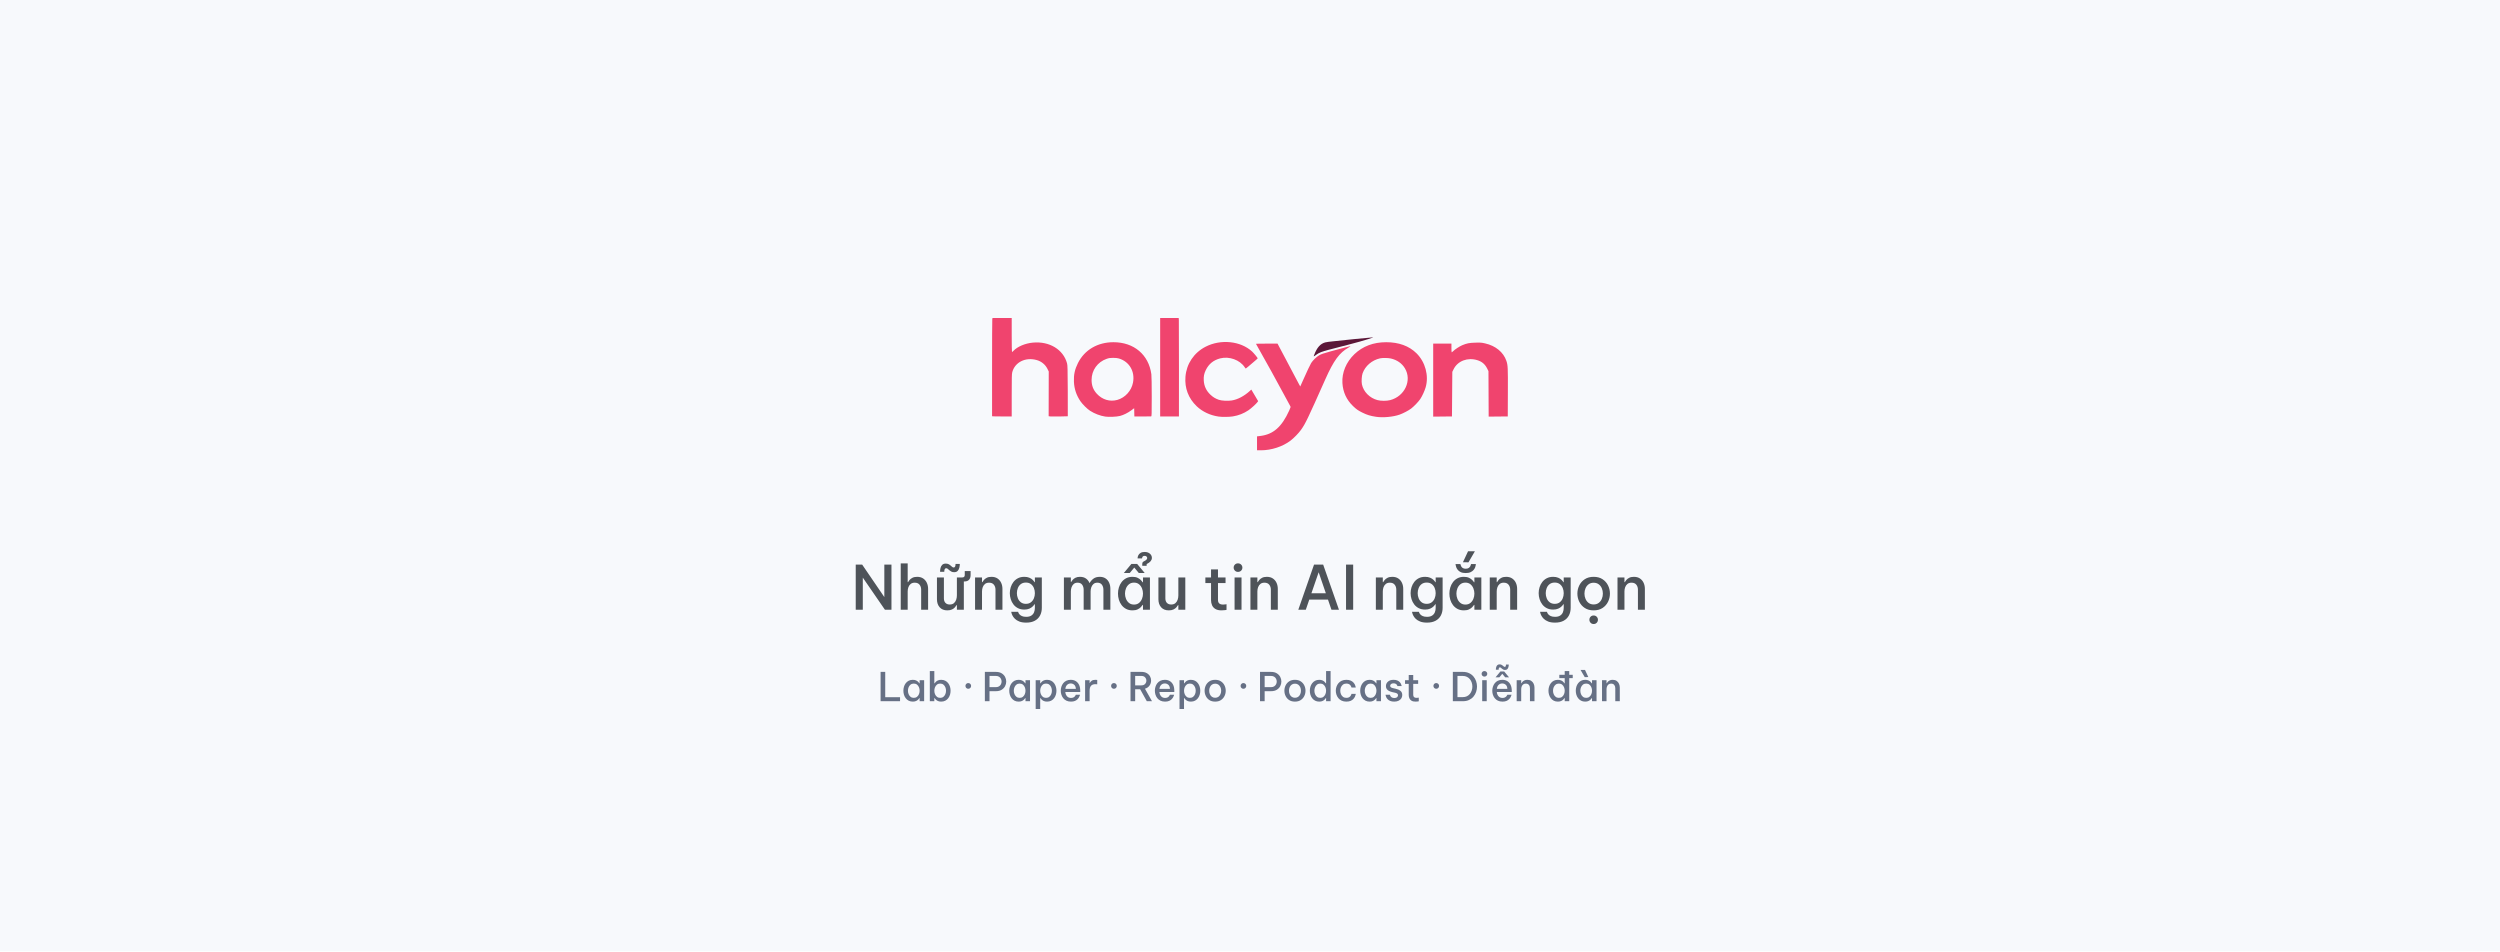
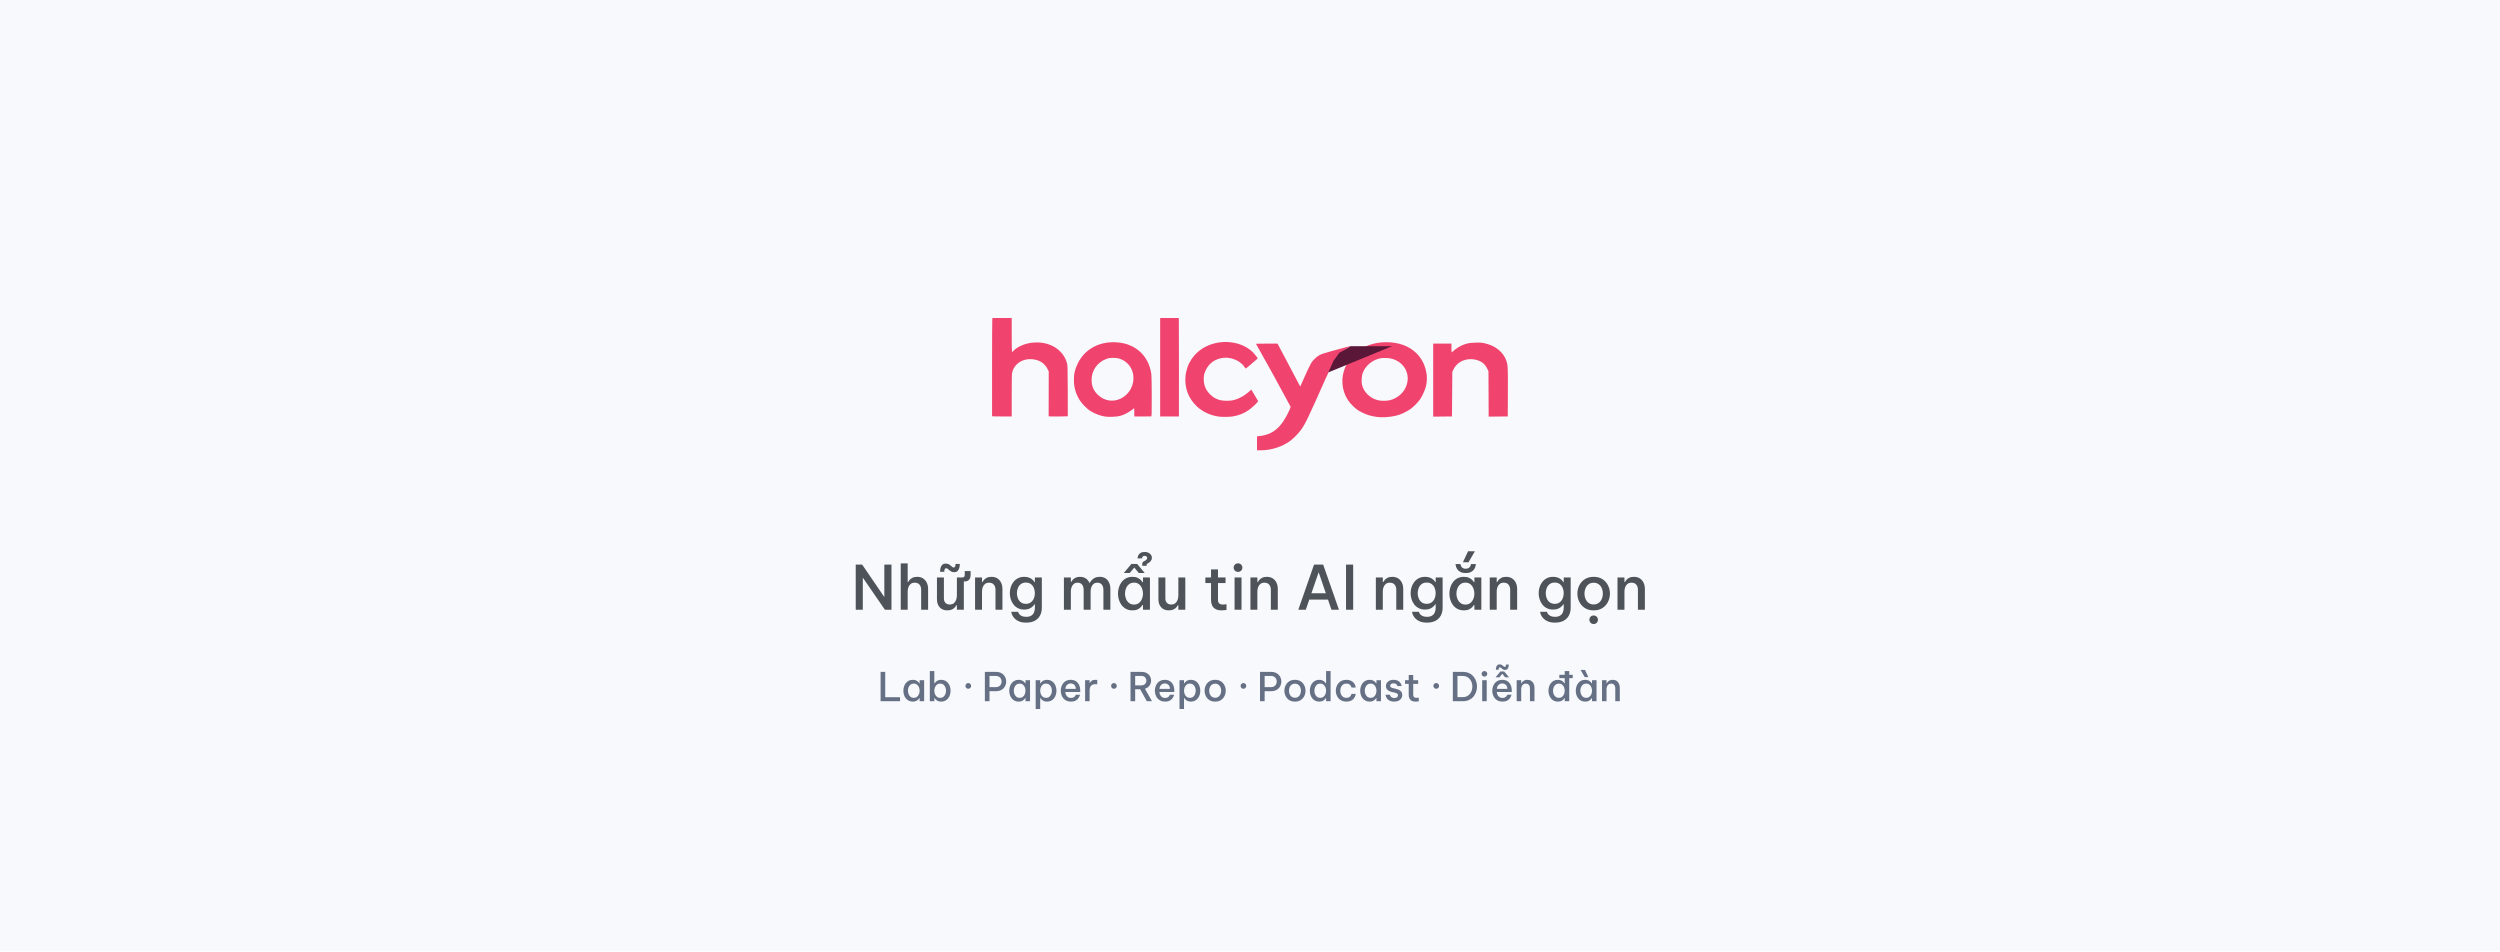
<svg xmlns="http://www.w3.org/2000/svg" width="1640" height="624" viewBox="0 0 1640 624" role="img" aria-label="Halcyon, bìa trang Facebook">
  <rect width="1640" height="624" fill="#F7F9FC" />
  <svg x="646.187" y="204" width="347.626" height="96" viewBox="0 0 1510 417">
    <path fill="#F0446E" fill-rule="evenodd" d="M 775.000,377.160 L 775.000,357.321 784.364,356.170 C 821.345,351.625 845.342,330.578 866.526,284.108 C 871.028,274.230 871.187,273.586 869.736,271.108 C 868.896,269.673 860.582,254.325 851.260,237.000 C 828.094,193.944 803.565,149.447 786.372,119.290 C 778.468,105.425 772.000,93.837 772.000,93.540 C 772.000,93.243 785.837,93.009 802.750,93.019 L 833.500,93.039 841.237,107.769 C 845.493,115.871 852.710,129.475 857.276,138.000 C 861.841,146.525 871.815,165.425 879.440,180.000 C 887.065,194.575 894.415,208.433 895.773,210.795 L 898.243,215.090 905.498,198.795 C 917.737,171.304 926.507,152.702 929.320,148.266 C 934.232,140.521 944.466,130.662 952.148,126.276 C 957.986,122.943 964.441,120.718 983.500,115.467 C 1025.841,103.803 1040.441,99.980 1041.416,100.305 C 1041.939,100.480 1039.366,102.301 1035.697,104.353 C 1009.861,118.801 993.379,141.318 969.709,194.500 C 918.814,308.851 913.001,320.945 900.427,338.628 C 893.537,348.316 879.929,362.291 870.232,369.635 C 847.846,386.589 815.936,396.985 786.250,396.996 L 775.000,397.000 775.000,377.160 Z M 1114.500,301.583 C 1097.726,299.072 1088.369,296.188 1074.508,289.259 C 1062.772,283.392 1058.218,280.184 1048.655,271.051 C 1030.091,253.322 1019.918,231.313 1018.336,205.460 C 1016.515,175.701 1029.022,145.599 1052.555,123.102 C 1076.176,100.520 1106.650,89.015 1142.872,89.004 C 1179.012,88.993 1208.120,99.588 1229.350,120.482 C 1254.552,145.284 1265.102,184.367 1255.539,217.500 C 1252.615,227.633 1245.897,242.289 1240.272,250.807 C 1235.387,258.205 1222.199,271.987 1214.167,278.089 C 1206.778,283.702 1191.596,291.670 1181.234,295.372 C 1163.170,301.827 1134.164,304.526 1114.500,301.583 Z M 1154.234,254.068 C 1195.835,243.428 1217.101,197.839 1196.481,163.500 C 1187.888,149.190 1174.127,139.567 1156.318,135.412 C 1148.645,133.622 1132.680,133.391 1125.644,134.968 C 1102.481,140.159 1083.412,156.472 1075.850,177.568 C 1073.237,184.857 1072.242,201.033 1073.912,209.076 C 1078.300,230.212 1096.064,248.173 1118.362,254.019 C 1128.228,256.605 1144.227,256.627 1154.234,254.068 Z M 342.585,300.953 C 327.997,298.678 312.216,292.667 299.450,284.520 C 291.198,279.255 277.756,265.944 271.750,257.090 C 260.219,240.092 254.143,221.879 253.280,201.727 C 252.425,181.772 255.687,166.580 264.707,148.500 C 283.457,110.917 320.741,88.992 365.881,89.003 C 424.357,89.018 466.327,124.488 473.934,180.322 C 474.583,185.081 475.000,210.027 475.000,244.005 C 475.000,296.358 474.890,299.895 473.250,300.339 C 472.288,300.599 461.150,300.742 448.500,300.656 L 425.500,300.500 425.219,288.778 L 424.937,277.055 416.904,283.011 C 406.915,290.417 394.945,296.368 384.500,299.119 C 375.380,301.521 352.615,302.517 342.585,300.953 Z M 377.000,253.369 C 399.244,247.106 417.162,227.338 421.595,204.170 C 427.672,172.406 411.306,144.365 381.448,135.381 C 377.343,134.146 372.246,133.597 365.000,133.607 C 356.165,133.621 353.238,134.060 346.538,136.376 C 320.452,145.394 303.602,168.989 303.602,196.500 C 303.602,212.483 308.307,224.802 318.718,236.080 C 334.234,252.888 355.892,259.312 377.000,253.369 Z M 665.500,300.884 C 641.512,297.399 619.467,287.022 603.268,271.591 C 579.507,248.957 568.465,220.030 571.099,187.318 C 574.064,150.505 595.284,118.909 628.519,101.824 C 671.763,79.594 728.062,85.388 760.902,115.449 C 765.538,119.693 777.000,133.559 777.000,134.923 C 777.000,135.359 772.172,139.717 766.271,144.608 C 760.370,149.498 752.888,155.863 749.645,158.750 C 746.401,161.637 743.414,164.000 743.007,164.000 C 742.599,164.000 741.099,162.236 739.672,160.080 C 726.034,139.471 695.867,128.550 670.410,135.006 C 651.095,139.904 637.478,150.917 628.998,168.500 C 624.073,178.712 622.560,186.593 623.272,198.316 C 624.234,214.164 630.457,227.425 642.100,238.438 C 649.534,245.470 656.469,249.702 666.000,253.022 C 674.160,255.865 691.605,256.816 702.807,255.029 C 719.994,252.287 738.467,242.564 754.627,227.754 L 758.754,223.972 762.761,230.736 C 764.965,234.456 769.339,241.869 772.482,247.208 L 778.196,256.916 776.116,259.837 C 772.651,264.704 758.086,277.881 750.571,282.949 C 737.104,292.031 722.439,297.791 706.000,300.453 C 695.796,302.106 675.402,302.323 665.500,300.884 Z M 24.264,300.284 L 20.028,299.886 20.022,163.693 C 20.018,88.787 20.296,25.812 20.638,23.750 L 21.262,20.000 48.631,20.000 L 76.000,20.000 76.000,68.500 C 76.000,95.175 76.362,117.000 76.804,117.000 C 77.246,117.000 79.158,115.391 81.054,113.425 C 92.739,101.301 114.423,92.182 136.412,90.145 C 183.576,85.775 223.125,109.844 233.722,149.366 C 235.159,154.724 235.414,164.640 235.738,227.750 C 235.942,267.488 235.971,300.018 235.804,300.040 C 231.602,300.589 190.252,301.012 186.509,300.544 L 181.243,299.886 181.372,236.153 L 181.500,172.420 177.782,164.885 C 171.739,152.639 160.661,143.583 147.123,139.821 C 115.109,130.925 84.976,145.959 77.531,174.542 C 76.239,179.504 76.000,189.777 75.999,240.460 L 75.997,300.500 52.249,300.591 C 39.187,300.641 26.594,300.503 24.264,300.284 Z M 499.000,160.335 L 499.000,20.000 525.411,20.000 L 551.822,20.000 552.242,26.250 C 552.473,29.687 552.626,92.800 552.581,166.500 L 552.500,300.500 525.750,300.585 L 499.000,300.670 499.000,160.335 Z M 1277.000,197.041 L 1277.000,93.000 1303.000,93.000 L 1329.000,93.000 1329.000,105.500 C 1329.000,112.375 1329.362,118.000 1329.804,118.000 C 1330.246,118.000 1332.158,116.387 1334.054,114.417 C 1338.719,109.566 1352.126,100.770 1359.637,97.633 C 1372.934,92.079 1379.517,90.783 1397.000,90.278 C 1412.138,89.840 1414.449,90.015 1425.000,92.394 C 1454.754,99.104 1477.156,117.466 1485.492,141.977 C 1489.829,154.728 1490.102,160.474 1489.792,232.500 L 1489.500,300.500 1462.285,300.766 L 1435.069,301.032 1434.785,236.213 L 1434.500,171.393 1430.803,163.947 C 1424.801,151.857 1416.138,144.419 1403.317,140.348 C 1375.468,131.504 1346.932,142.176 1335.252,165.803 L 1331.500,173.393 1331.000,236.946 L 1330.500,300.500 1303.750,300.791 L 1277.000,301.082 1277.000,197.041 Z" />
-     <path fill="#5B1738" fill-rule="evenodd" d="M 938.012,124.816 C 945.915,104.167 955.280,93.563 969.131,89.582 C 972.084,88.733 982.150,87.339 991.500,86.485 C 1006.609,85.104 1025.295,83.145 1053.500,79.987 C 1061.277,79.116 1080.755,77.297 1101.500,75.504 C 1108.256,74.920 1107.865,75.119 1093.000,79.844 C 1078.807,84.355 1057.907,90.226 1035.500,95.995 C 1024.500,98.827 1011.450,102.207 1006.500,103.505 C 1001.550,104.803 989.447,107.946 979.605,110.489 C 960.085,115.531 951.332,119.016 943.560,124.837 C 935.781,130.663 935.774,130.663 938.012,124.816 Z" />
+     <path fill="#5B1738" d="M 1041.4,100.3 L 1160,100.3 L 978,175 L 993.4,141.3 L 1009.9,118.8 L 1035.7,104.4 Z" />
  </svg>
  <path fill="#4E5359" d="M561.36 400V370.4H565.6L580.12 391.68V370.4H584.8V400H580.52L566 378.92V400Z M590.88 400V369.6H595.44V381.88H595.68Q595.96 381.32 596.64 380.5Q597.32 379.68 598.54 379.04Q599.76 378.4 601.64 378.4Q604 378.4 605.6 379.48Q607.2 380.56 608.02 382.36Q608.84 384.16 608.84 386.32V400H604.28V386.8Q604.28 384.88 603.22 383.56Q602.16 382.24 600.08 382.24Q598.44 382.24 597.42 383.06Q596.4 383.88 595.92 385.18Q595.44 386.48 595.44 387.96V400Z M625.92 375.36Q624.84 375.36 624.08 374.96Q623.32 374.56 622.76 374.06Q622.2 373.56 621.72 373.16Q621.24 372.76 620.68 372.76Q620 372.76 619.72 373.4Q619.44 374.04 619.44 375.12H616.68Q616.68 373.84 616.98 372.6Q617.28 371.36 618.1 370.54Q618.92 369.72 620.4 369.72Q621.52 369.72 622.28 370.1Q623.04 370.48 623.6 371Q624.16 371.52 624.64 371.9Q625.12 372.28 625.64 372.28Q626.28 372.28 626.56 371.66Q626.84 371.04 626.84 369.92H629.64Q629.64 371.2 629.32 372.46Q629 373.72 628.2 374.54Q627.4 375.36 625.92 375.36ZM621.44 400.4Q618.24 400.4 616.44 398.4Q614.64 396.4 614.64 393.08V378.8H619.2V392.52Q619.2 394.44 620.22 395.5Q621.24 396.56 623 396.56Q624.72 396.56 625.76 395.68Q626.8 394.8 627.26 393.42Q627.72 392.04 627.72 390.56V378.8H631.28Q632.88 378.8 632.88 377.16V374.64H636.72V377.24Q636.72 379.2 635.7 380.32Q634.68 381.44 632.68 381.44H632.28V400H627.72V396.96H627.48Q627.16 397.56 626.46 398.38Q625.76 399.2 624.54 399.8Q623.32 400.4 621.44 400.4Z M639.64 400V378.8H644.2V381.88H644.44Q644.72 381.32 645.4 380.5Q646.08 379.68 647.3 379.04Q648.52 378.4 650.4 378.4Q652.76 378.4 654.36 379.48Q655.96 380.56 656.78 382.36Q657.6 384.16 657.6 386.32V400H653.04V386.8Q653.04 384.88 651.98 383.56Q650.92 382.24 648.84 382.24Q647.2 382.24 646.18 383.06Q645.16 383.88 644.68 385.18Q644.2 386.48 644.2 387.96V400Z M673.24 408.44Q670.48 408.44 668.68 407.72Q666.88 407 665.8 405.94Q664.72 404.88 664.2 403.82Q663.68 402.76 663.52 402.04Q663.36 401.32 663.36 401.32H667.88Q667.88 401.32 668.04 401.82Q668.2 402.32 668.74 402.98Q669.28 403.64 670.36 404.14Q671.44 404.64 673.2 404.64Q675.28 404.64 676.54 403.82Q677.8 403 678.34 401.66Q678.88 400.32 678.88 398.76V396.36H678.68Q678.24 397.04 677.42 397.86Q676.6 398.68 675.24 399.28Q673.88 399.88 671.96 399.88Q669.56 399.88 667.78 398.96Q666 398.04 664.82 396.5Q663.64 394.96 663.04 393.04Q662.44 391.12 662.44 389.12Q662.44 387.12 663.04 385.22Q663.64 383.32 664.82 381.78Q666 380.24 667.78 379.32Q669.56 378.4 671.96 378.4Q673.88 378.4 675.24 378.98Q676.6 379.56 677.44 380.38Q678.28 381.2 678.68 381.92H678.88V378.8H683.44V398.72Q683.44 401.56 682.28 403.76Q681.12 405.96 678.84 407.2Q676.56 408.44 673.24 408.44ZM673 396.12Q674.96 396.12 676.28 395.1Q677.6 394.08 678.24 392.48Q678.88 390.88 678.88 389.12Q678.88 387.36 678.24 385.76Q677.6 384.16 676.28 383.16Q674.96 382.16 673 382.16Q671 382.16 669.68 383.16Q668.36 384.16 667.72 385.76Q667.08 387.36 667.08 389.12Q667.08 390.88 667.72 392.48Q668.36 394.08 669.68 395.1Q671 396.12 673 396.12Z M697.92 400V378.8H702.48V381.8H702.64Q703 381.16 703.7 380.36Q704.4 379.56 705.56 378.98Q706.72 378.4 708.48 378.4Q710.84 378.4 712.4 379.52Q713.96 380.64 714.72 382.48H714.8Q715.64 380.88 717.24 379.64Q718.84 378.4 721.48 378.4Q723.72 378.4 725.28 379.46Q726.84 380.52 727.62 382.3Q728.4 384.08 728.4 386.32V400H723.84V386.96Q723.84 384.88 722.84 383.56Q721.84 382.24 719.88 382.24Q718.28 382.24 717.3 383.12Q716.32 384 715.88 385.3Q715.44 386.6 715.44 387.92V400H710.88V386.96Q710.88 384.88 709.88 383.56Q708.88 382.24 706.92 382.24Q705.32 382.24 704.34 383.12Q703.36 384 702.92 385.3Q702.48 386.6 702.48 387.92V400Z M749.32 371.16V369.88Q749.32 369.44 749.5 369.02Q749.68 368.6 750.2 368.36L750.76 368.04Q752.56 367.16 752.56 366.08Q752.56 365.52 752.14 365.08Q751.72 364.64 750.88 364.64Q750.12 364.64 749.76 364.98Q749.4 365.32 749.28 365.74Q749.16 366.16 749.16 366.32H746.24Q746.24 365.32 746.7 364.34Q747.16 363.36 748.2 362.72Q749.24 362.08 750.84 362.08Q753.04 362.08 754.34 363.22Q755.64 364.36 755.64 365.96Q755.64 368.32 752.4 369.92L752.2 370V371.16ZM737.24 375.88 742.2 369.92H745.96L750.92 375.88H747.04L744.08 372.32L741.12 375.88ZM742.92 378.4Q744.92 378.4 746.26 379.04Q747.6 379.68 748.4 380.52Q749.2 381.36 749.56 381.96H749.8V378.8H754.36V400H749.8V396.84H749.56Q749.2 397.44 748.4 398.28Q747.6 399.12 746.26 399.76Q744.92 400.4 742.92 400.4Q740.52 400.4 738.74 399.46Q736.96 398.52 735.76 396.94Q734.56 395.36 733.98 393.4Q733.4 391.44 733.4 389.4Q733.4 387.36 733.98 385.4Q734.56 383.44 735.76 381.86Q736.96 380.28 738.74 379.34Q740.52 378.4 742.92 378.4ZM743.92 382.2Q741.96 382.2 740.64 383.26Q739.32 384.32 738.66 385.96Q738 387.6 738 389.4Q738 391.2 738.66 392.84Q739.32 394.48 740.64 395.54Q741.96 396.6 743.92 396.6Q745.88 396.6 747.18 395.54Q748.48 394.48 749.14 392.84Q749.8 391.2 749.8 389.4Q749.8 387.6 749.14 385.96Q748.48 384.32 747.18 383.26Q745.88 382.2 743.92 382.2Z M766.72 400.4Q763.52 400.4 761.72 398.4Q759.92 396.4 759.92 393.08V378.8H764.48V392.52Q764.48 394.44 765.5 395.5Q766.52 396.56 768.28 396.56Q770 396.56 771.04 395.68Q772.08 394.8 772.54 393.42Q773 392.04 773 390.56V378.8H777.56V400H773V396.96H772.76Q772.44 397.56 771.74 398.38Q771.04 399.2 769.82 399.8Q768.6 400.4 766.72 400.4Z M801.32 400.4Q798.8 400.4 797.28 399.48Q795.76 398.56 795.1 397.02Q794.44 395.48 794.44 393.68V382.48H790.72V378.8H794.44V373.52H799V378.8H803.96V382.48H799V393.6Q799 396.6 802.32 396.6Q803.16 396.6 803.88 396.48Q804.6 396.36 804.6 396.36V400.08Q804.6 400.08 803.62 400.24Q802.64 400.4 801.32 400.4Z M812.12 375.16Q810.88 375.16 810.08 374.32Q809.28 373.48 809.28 372.36Q809.28 371.2 810.08 370.38Q810.88 369.56 812.12 369.56Q813.36 369.56 814.18 370.38Q815 371.2 815 372.36Q815 373.52 814.18 374.34Q813.36 375.16 812.12 375.16ZM809.88 400V378.8H814.44V400Z M820.28 400V378.8H824.84V381.88H825.08Q825.36 381.32 826.04 380.5Q826.72 379.68 827.94 379.04Q829.16 378.4 831.04 378.4Q833.4 378.4 835 379.48Q836.6 380.56 837.42 382.36Q838.24 384.16 838.24 386.32V400H833.68V386.8Q833.68 384.88 832.62 383.56Q831.56 382.24 829.48 382.24Q827.84 382.24 826.82 383.06Q825.8 383.88 825.32 385.18Q824.84 386.48 824.84 387.96V400Z M851.68 400 862 370.4H868L878.36 400H873.44L871.16 393.36H858.88L856.6 400ZM860.28 389.2H869.76L865.04 375.4Z M883 400V370.4H887.68V400Z M902.56 400V378.8H907.12V381.88H907.36Q907.64 381.32 908.32 380.5Q909 379.68 910.22 379.04Q911.44 378.4 913.32 378.4Q915.68 378.4 917.28 379.48Q918.88 380.56 919.7 382.36Q920.52 384.16 920.52 386.32V400H915.96V386.8Q915.96 384.88 914.9 383.56Q913.84 382.24 911.76 382.24Q910.12 382.24 909.1 383.06Q908.08 383.88 907.6 385.18Q907.12 386.48 907.12 387.96V400Z M936.16 408.44Q933.4 408.44 931.6 407.72Q929.8 407 928.72 405.94Q927.64 404.88 927.12 403.82Q926.6 402.76 926.44 402.04Q926.28 401.32 926.28 401.32H930.8Q930.8 401.32 930.96 401.82Q931.12 402.32 931.66 402.98Q932.2 403.64 933.28 404.14Q934.36 404.64 936.12 404.64Q938.2 404.64 939.46 403.82Q940.72 403 941.26 401.66Q941.8 400.32 941.8 398.76V396.36H941.6Q941.16 397.04 940.34 397.86Q939.52 398.68 938.16 399.28Q936.8 399.88 934.88 399.88Q932.48 399.88 930.7 398.96Q928.92 398.04 927.74 396.5Q926.56 394.96 925.96 393.04Q925.36 391.12 925.36 389.12Q925.36 387.12 925.96 385.22Q926.56 383.32 927.74 381.78Q928.92 380.24 930.7 379.32Q932.48 378.4 934.88 378.4Q936.8 378.4 938.16 378.98Q939.52 379.56 940.36 380.38Q941.2 381.2 941.6 381.92H941.8V378.8H946.36V398.72Q946.36 401.56 945.2 403.76Q944.04 405.96 941.76 407.2Q939.48 408.44 936.16 408.44ZM935.92 396.12Q937.88 396.12 939.2 395.1Q940.52 394.08 941.16 392.48Q941.8 390.88 941.8 389.12Q941.8 387.36 941.16 385.76Q940.52 384.16 939.2 383.16Q937.88 382.16 935.92 382.16Q933.92 382.16 932.6 383.16Q931.28 384.16 930.64 385.76Q930 387.36 930 389.12Q930 390.88 930.64 392.48Q931.28 394.08 932.6 395.1Q933.92 396.12 935.92 396.12Z M963.32 368.88 959.68 368.84 963.04 361.64H967.52ZM961.52 375.92Q959.52 375.92 958.26 375.32Q957 374.72 956.3 373.84Q955.6 372.96 955.28 372.08Q954.96 371.2 954.9 370.62Q954.84 370.04 954.84 370.04H958.04Q958.04 370.04 958.14 370.5Q958.24 370.96 958.56 371.56Q958.88 372.16 959.58 372.62Q960.28 373.08 961.52 373.08Q962.72 373.08 963.42 372.62Q964.12 372.16 964.46 371.56Q964.8 370.96 964.88 370.5Q964.96 370.04 964.96 370.04H968.16Q968.16 370.04 968.1 370.62Q968.04 371.2 967.74 372.08Q967.44 372.96 966.72 373.84Q966 374.72 964.74 375.32Q963.48 375.92 961.52 375.92ZM960.32 378.4Q962.32 378.4 963.66 379.04Q965 379.68 965.8 380.52Q966.6 381.36 966.96 381.96H967.2V378.8H971.76V400H967.2V396.84H966.96Q966.6 397.44 965.8 398.28Q965 399.12 963.66 399.76Q962.32 400.4 960.32 400.4Q957.92 400.4 956.14 399.46Q954.36 398.52 953.16 396.94Q951.96 395.36 951.38 393.4Q950.8 391.44 950.8 389.4Q950.8 387.36 951.38 385.4Q951.96 383.44 953.16 381.86Q954.36 380.28 956.14 379.34Q957.92 378.4 960.32 378.4ZM961.32 382.2Q959.36 382.2 958.04 383.26Q956.72 384.32 956.06 385.96Q955.4 387.6 955.4 389.4Q955.4 391.2 956.06 392.84Q956.72 394.48 958.04 395.54Q959.36 396.6 961.32 396.6Q963.28 396.6 964.58 395.54Q965.88 394.48 966.54 392.84Q967.2 391.2 967.2 389.4Q967.2 387.6 966.54 385.96Q965.88 384.32 964.58 383.26Q963.28 382.2 961.32 382.2Z M977.28 400V378.8H981.84V381.88H982.08Q982.36 381.32 983.04 380.5Q983.72 379.68 984.94 379.04Q986.16 378.4 988.04 378.4Q990.4 378.4 992 379.48Q993.6 380.56 994.42 382.36Q995.24 384.16 995.24 386.32V400H990.68V386.8Q990.68 384.88 989.62 383.56Q988.56 382.24 986.48 382.24Q984.84 382.24 983.82 383.06Q982.8 383.88 982.32 385.18Q981.84 386.48 981.84 387.96V400Z M1020.16 408.44Q1017.4 408.44 1015.6 407.72Q1013.8 407 1012.72 405.94Q1011.64 404.88 1011.12 403.82Q1010.6 402.76 1010.44 402.04Q1010.28 401.32 1010.28 401.32H1014.8Q1014.8 401.32 1014.96 401.82Q1015.12 402.32 1015.66 402.98Q1016.2 403.64 1017.28 404.14Q1018.36 404.64 1020.12 404.64Q1022.2 404.64 1023.46 403.82Q1024.72 403 1025.26 401.66Q1025.8 400.32 1025.8 398.76V396.36H1025.6Q1025.16 397.04 1024.34 397.86Q1023.52 398.68 1022.16 399.28Q1020.8 399.88 1018.88 399.88Q1016.48 399.88 1014.7 398.96Q1012.92 398.04 1011.74 396.5Q1010.56 394.96 1009.96 393.04Q1009.36 391.12 1009.36 389.12Q1009.36 387.12 1009.96 385.22Q1010.56 383.32 1011.74 381.78Q1012.92 380.24 1014.7 379.32Q1016.48 378.4 1018.88 378.4Q1020.8 378.4 1022.16 378.98Q1023.52 379.56 1024.36 380.38Q1025.2 381.2 1025.6 381.92H1025.8V378.8H1030.36V398.72Q1030.36 401.56 1029.2 403.76Q1028.04 405.96 1025.76 407.2Q1023.48 408.44 1020.16 408.44ZM1019.92 396.12Q1021.88 396.12 1023.2 395.1Q1024.52 394.08 1025.16 392.48Q1025.8 390.88 1025.8 389.12Q1025.8 387.36 1025.16 385.76Q1024.52 384.16 1023.2 383.16Q1021.88 382.16 1019.92 382.16Q1017.92 382.16 1016.6 383.16Q1015.28 384.16 1014.64 385.76Q1014 387.36 1014 389.12Q1014 390.88 1014.64 392.48Q1015.28 394.08 1016.6 395.1Q1017.92 396.12 1019.92 396.12Z M1045.44 400.4Q1042 400.4 1039.62 398.84Q1037.24 397.28 1036 394.76Q1034.76 392.24 1034.76 389.4Q1034.76 386.56 1036 384.04Q1037.24 381.52 1039.62 379.96Q1042 378.4 1045.44 378.4Q1048.88 378.4 1051.26 379.96Q1053.64 381.52 1054.88 384.04Q1056.12 386.56 1056.12 389.4Q1056.12 392.24 1054.88 394.76Q1053.64 397.28 1051.26 398.84Q1048.88 400.4 1045.44 400.4ZM1045.44 396.52Q1047.4 396.52 1048.74 395.52Q1050.08 394.52 1050.78 392.88Q1051.48 391.24 1051.48 389.4Q1051.48 387.52 1050.78 385.9Q1050.08 384.28 1048.74 383.28Q1047.4 382.28 1045.44 382.28Q1043.48 382.28 1042.14 383.28Q1040.8 384.28 1040.1 385.9Q1039.4 387.52 1039.4 389.4Q1039.4 391.24 1040.1 392.88Q1040.8 394.52 1042.14 395.52Q1043.48 396.52 1045.44 396.52ZM1045.44 409.36Q1044.2 409.36 1043.42 408.52Q1042.64 407.68 1042.64 406.56Q1042.64 405.4 1043.42 404.58Q1044.2 403.76 1045.44 403.76Q1046.64 403.76 1047.44 404.58Q1048.24 405.4 1048.24 406.56Q1048.24 407.72 1047.44 408.54Q1046.64 409.36 1045.44 409.36Z M1061.08 400V378.8H1065.64V381.88H1065.88Q1066.16 381.32 1066.84 380.5Q1067.52 379.68 1068.74 379.04Q1069.96 378.4 1071.84 378.4Q1074.2 378.4 1075.8 379.48Q1077.4 380.56 1078.22 382.36Q1079.04 384.16 1079.04 386.32V400H1074.48V386.8Q1074.48 384.88 1073.42 383.56Q1072.36 382.24 1070.28 382.24Q1068.64 382.24 1067.62 383.06Q1066.6 383.88 1066.12 385.18Q1065.64 386.48 1065.64 387.96V400Z" />
  <path fill="#667085" d="M577.67 460V440.76H580.71V457.35H590.43V460Z M598.8 445.96Q600.11 445.96 600.98 446.38Q601.85 446.79 602.37 447.34Q602.89 447.88 603.12 448.27H603.28V446.22H606.24V460H603.28V457.95H603.12Q602.89 458.34 602.37 458.88Q601.85 459.43 600.98 459.84Q600.11 460.26 598.8 460.26Q597.25 460.26 596.09 459.65Q594.93 459.04 594.15 458.01Q593.37 456.98 592.99 455.71Q592.62 454.44 592.62 453.11Q592.62 451.78 592.99 450.51Q593.37 449.24 594.15 448.21Q594.93 447.18 596.09 446.57Q597.25 445.96 598.8 445.96ZM599.46 448.43Q598.18 448.43 597.32 449.12Q596.47 449.81 596.04 450.87Q595.61 451.94 595.61 453.11Q595.61 454.28 596.04 455.35Q596.47 456.41 597.32 457.1Q598.18 457.79 599.46 457.79Q600.73 457.79 601.57 457.1Q602.42 456.41 602.85 455.35Q603.28 454.28 603.28 453.11Q603.28 451.94 602.85 450.87Q602.42 449.81 601.57 449.12Q600.73 448.43 599.46 448.43Z M617.42 460.26Q616.09 460.26 615.22 459.84Q614.35 459.43 613.85 458.88Q613.34 458.34 613.08 457.95H612.92V460H609.96V440.24H612.92V448.27H613.08Q613.34 447.88 613.85 447.34Q614.35 446.79 615.22 446.38Q616.09 445.96 617.42 445.96Q618.95 445.96 620.12 446.57Q621.29 447.18 622.06 448.21Q622.83 449.24 623.21 450.51Q623.58 451.78 623.58 453.11Q623.58 454.44 623.21 455.71Q622.83 456.98 622.06 458.01Q621.29 459.04 620.12 459.65Q618.95 460.26 617.42 460.26ZM616.74 457.79Q618.04 457.79 618.89 457.1Q619.73 456.41 620.16 455.35Q620.59 454.28 620.59 453.11Q620.59 451.94 620.16 450.87Q619.73 449.81 618.89 449.12Q618.04 448.43 616.74 448.43Q615.47 448.43 614.63 449.12Q613.78 449.81 613.35 450.87Q612.92 451.94 612.92 453.11Q612.92 454.28 613.35 455.35Q613.78 456.41 614.63 457.1Q615.47 457.79 616.74 457.79Z M635.18 451.84Q634.37 451.84 633.85 451.28Q633.33 450.72 633.33 449.96Q633.33 449.18 633.85 448.64Q634.37 448.09 635.18 448.09Q635.99 448.09 636.52 448.64Q637.05 449.18 637.05 449.96Q637.05 450.74 636.52 451.29Q635.99 451.84 635.18 451.84Z M646.07 460V440.76H653.3Q655.56 440.76 657.07 441.68Q658.58 442.61 659.33 444.05Q660.09 445.49 660.09 447.08Q660.09 448.66 659.33 450.12Q658.58 451.58 657.07 452.5Q655.56 453.42 653.3 453.42H649.12V460ZM653.3 443.41H649.12V450.77H653.3Q654.55 450.77 655.38 450.24Q656.21 449.7 656.63 448.86Q657.04 448.01 657.04 447.1Q657.04 446.17 656.63 445.32Q656.21 444.48 655.38 443.94Q654.55 443.41 653.3 443.41Z M668.25 445.96Q669.55 445.96 670.42 446.38Q671.29 446.79 671.81 447.34Q672.33 447.88 672.57 448.27H672.72V446.22H675.69V460H672.72V457.95H672.57Q672.33 458.34 671.81 458.88Q671.29 459.43 670.42 459.84Q669.55 460.26 668.25 460.26Q666.69 460.26 665.53 459.65Q664.38 459.04 663.6 458.01Q662.82 456.98 662.44 455.71Q662.06 454.44 662.06 453.11Q662.06 451.78 662.44 450.51Q662.82 449.24 663.6 448.21Q664.38 447.18 665.53 446.57Q666.69 445.96 668.25 445.96ZM668.9 448.43Q667.63 448.43 666.77 449.12Q665.91 449.81 665.48 450.87Q665.05 451.94 665.05 453.11Q665.05 454.28 665.48 455.35Q665.91 456.41 666.77 457.1Q667.63 457.79 668.9 457.79Q670.18 457.79 671.02 457.1Q671.87 456.41 672.29 455.35Q672.72 454.28 672.72 453.11Q672.72 451.94 672.29 450.87Q671.87 449.81 671.02 449.12Q670.18 448.43 668.9 448.43Z M679.4 465.1V446.22H682.37V448.27H682.52Q682.78 447.88 683.29 447.34Q683.8 446.79 684.67 446.38Q685.54 445.96 686.87 445.96Q688.4 445.96 689.57 446.57Q690.74 447.18 691.51 448.21Q692.27 449.24 692.65 450.51Q693.03 451.78 693.03 453.11Q693.03 454.44 692.65 455.71Q692.27 456.98 691.51 458.01Q690.74 459.04 689.57 459.65Q688.4 460.26 686.87 460.26Q685.54 460.26 684.67 459.84Q683.8 459.43 683.29 458.88Q682.78 458.34 682.52 457.95H682.37V465.1ZM682.37 453.11Q682.37 454.28 682.8 455.35Q683.23 456.41 684.07 457.1Q684.92 457.79 686.19 457.79Q687.49 457.79 688.34 457.1Q689.18 456.41 689.61 455.35Q690.04 454.28 690.04 453.11Q690.04 451.94 689.61 450.87Q689.18 449.81 688.34 449.12Q687.49 448.43 686.19 448.43Q684.92 448.43 684.07 449.12Q683.23 449.81 682.8 450.87Q682.37 451.94 682.37 453.11Z M702.57 460.26Q700.83 460.26 699.57 459.65Q698.31 459.04 697.49 458.01Q696.67 456.98 696.27 455.71Q695.86 454.44 695.86 453.11Q695.86 451.81 696.25 450.54Q696.64 449.26 697.45 448.22Q698.25 447.18 699.5 446.57Q700.75 445.96 702.44 445.96Q704.26 445.96 705.65 446.78Q707.04 447.6 707.84 449.2Q708.63 450.8 708.63 453.16V453.97H698.85Q698.96 455.55 699.92 456.7Q700.88 457.84 702.57 457.84Q703.53 457.84 704.16 457.52Q704.78 457.19 705.12 456.78Q705.46 456.36 705.6 456.05Q705.74 455.74 705.74 455.74H708.5Q708.5 455.74 708.37 456.19Q708.24 456.65 707.89 457.32Q707.54 458 706.89 458.67Q706.24 459.35 705.17 459.81Q704.11 460.26 702.57 460.26ZM698.88 451.89H705.77Q705.66 450.07 704.69 449.21Q703.71 448.35 702.41 448.35Q700.96 448.35 700 449.3Q699.03 450.25 698.88 451.89Z M711.83 460V446.22H714.79V448.04H714.89Q715.28 447.23 716.13 446.6Q716.98 445.96 718.59 445.96Q719.08 445.96 719.43 446.01Q719.78 446.06 719.78 446.06V448.92Q719.78 448.92 719.39 448.87Q719 448.82 718.51 448.82Q716.69 448.82 715.74 449.85Q714.79 450.87 714.79 453.16V460Z M730.73 451.84Q729.92 451.84 729.4 451.28Q728.88 450.72 728.88 449.96Q728.88 449.18 729.4 448.64Q729.92 448.09 730.73 448.09Q731.54 448.09 732.07 448.64Q732.6 449.18 732.6 449.96Q732.6 450.74 732.07 451.29Q731.54 451.84 730.73 451.84Z M741.62 460V440.76H748.77Q750.83 440.76 752.24 441.55Q753.66 442.35 754.39 443.63Q755.12 444.92 755.12 446.43Q755.12 448.25 754.09 449.73Q753.06 451.21 751.09 451.81L755.72 460H752.31L747.94 452.15H744.67V460ZM748.72 443.41H744.67V449.6H748.72Q750.36 449.6 751.19 448.65Q752.02 447.7 752.02 446.51Q752.02 445.31 751.19 444.36Q750.36 443.41 748.72 443.41Z M764.3 460.26Q762.55 460.26 761.29 459.65Q760.03 459.04 759.21 458.01Q758.39 456.98 757.99 455.71Q757.59 454.44 757.59 453.11Q757.59 451.81 757.98 450.54Q758.37 449.26 759.17 448.22Q759.98 447.18 761.23 446.57Q762.48 445.96 764.17 445.96Q765.99 445.96 767.38 446.78Q768.77 447.6 769.56 449.2Q770.35 450.8 770.35 453.16V453.97H760.58Q760.68 455.55 761.64 456.7Q762.61 457.84 764.3 457.84Q765.26 457.84 765.88 457.52Q766.51 457.19 766.84 456.78Q767.18 456.36 767.32 456.05Q767.47 455.74 767.47 455.74H770.22Q770.22 455.74 770.09 456.19Q769.96 456.65 769.61 457.32Q769.26 458 768.61 458.67Q767.96 459.35 766.9 459.81Q765.83 460.26 764.3 460.26ZM760.6 451.89H767.49Q767.39 450.07 766.41 449.21Q765.44 448.35 764.14 448.35Q762.68 448.35 761.72 449.3Q760.76 450.25 760.6 451.89Z M773.76 465.1V446.22H776.72V448.27H776.88Q777.14 447.88 777.65 447.34Q778.15 446.79 779.02 446.38Q779.9 445.96 781.22 445.96Q782.76 445.96 783.93 446.57Q785.1 447.18 785.86 448.21Q786.63 449.24 787.01 450.51Q787.38 451.78 787.38 453.11Q787.38 454.44 787.01 455.71Q786.63 456.98 785.86 458.01Q785.1 459.04 783.93 459.65Q782.76 460.26 781.22 460.26Q779.9 460.26 779.02 459.84Q778.15 459.43 777.65 458.88Q777.14 458.34 776.88 457.95H776.72V465.1ZM776.72 453.11Q776.72 454.28 777.15 455.35Q777.58 456.41 778.43 457.1Q779.27 457.79 780.55 457.79Q781.85 457.79 782.69 457.1Q783.54 456.41 783.96 455.35Q784.39 454.28 784.39 453.11Q784.39 451.94 783.96 450.87Q783.54 449.81 782.69 449.12Q781.85 448.43 780.55 448.43Q779.27 448.43 778.43 449.12Q777.58 449.81 777.15 450.87Q776.72 451.94 776.72 453.11Z M797.16 460.26Q794.9 460.26 793.35 459.25Q791.8 458.23 791.01 456.59Q790.22 454.96 790.22 453.11Q790.22 451.26 791.01 449.63Q791.8 447.99 793.35 446.97Q794.9 445.96 797.16 445.96Q799.4 445.96 800.94 446.97Q802.49 447.99 803.28 449.63Q804.08 451.26 804.08 453.11Q804.08 454.96 803.28 456.59Q802.49 458.23 800.94 459.25Q799.4 460.26 797.16 460.26ZM797.16 457.74Q798.43 457.74 799.3 457.09Q800.18 456.44 800.63 455.37Q801.09 454.31 801.09 453.11Q801.09 451.89 800.63 450.83Q800.18 449.78 799.3 449.13Q798.43 448.48 797.16 448.48Q795.89 448.48 795 449.13Q794.12 449.78 793.68 450.83Q793.23 451.89 793.23 453.11Q793.23 454.31 793.68 455.37Q794.12 456.44 795 457.09Q795.89 457.74 797.16 457.74Z M815.67 451.84Q814.87 451.84 814.35 451.28Q813.83 450.72 813.83 449.96Q813.83 449.18 814.35 448.64Q814.87 448.09 815.67 448.09Q816.48 448.09 817.01 448.64Q817.54 449.18 817.54 449.96Q817.54 450.74 817.01 451.29Q816.48 451.84 815.67 451.84Z M826.57 460V440.76H833.79Q836.06 440.76 837.56 441.68Q839.07 442.61 839.83 444.05Q840.58 445.49 840.58 447.08Q840.58 448.66 839.83 450.12Q839.07 451.58 837.56 452.5Q836.06 453.42 833.79 453.42H829.61V460ZM833.79 443.41H829.61V450.77H833.79Q835.04 450.77 835.87 450.24Q836.71 449.7 837.12 448.86Q837.54 448.01 837.54 447.1Q837.54 446.17 837.12 445.32Q836.71 444.48 835.87 443.94Q835.04 443.41 833.79 443.41Z M849.5 460.26Q847.24 460.26 845.69 459.25Q844.14 458.23 843.35 456.59Q842.56 454.96 842.56 453.11Q842.56 451.26 843.35 449.63Q844.14 447.99 845.69 446.97Q847.24 445.96 849.5 445.96Q851.73 445.96 853.28 446.97Q854.83 447.99 855.62 449.63Q856.41 451.26 856.41 453.11Q856.41 454.96 855.62 456.59Q854.83 458.23 853.28 459.25Q851.73 460.26 849.5 460.26ZM849.5 457.74Q850.77 457.74 851.64 457.09Q852.51 456.44 852.97 455.37Q853.42 454.31 853.42 453.11Q853.42 451.89 852.97 450.83Q852.51 449.78 851.64 449.13Q850.77 448.48 849.5 448.48Q848.22 448.48 847.34 449.13Q846.46 449.78 846.01 450.83Q845.57 451.89 845.57 453.11Q845.57 454.31 846.01 455.37Q846.46 456.44 847.34 457.09Q848.22 457.74 849.5 457.74Z M865.44 460.26Q863.88 460.26 862.72 459.65Q861.56 459.04 860.78 458.01Q860 456.98 859.62 455.71Q859.25 454.44 859.25 453.11Q859.25 451.78 859.62 450.51Q860 449.24 860.78 448.21Q861.56 447.18 862.72 446.57Q863.88 445.96 865.44 445.96Q866.74 445.96 867.61 446.38Q868.48 446.79 869 447.34Q869.52 447.88 869.75 448.27H869.91V440.24H872.87V460H869.91V457.95H869.75Q869.52 458.34 869 458.88Q868.48 459.43 867.61 459.84Q866.74 460.26 865.44 460.26ZM866.09 457.79Q867.36 457.79 868.2 457.1Q869.05 456.41 869.48 455.35Q869.91 454.28 869.91 453.11Q869.91 451.94 869.48 450.87Q869.05 449.81 868.2 449.12Q867.36 448.43 866.09 448.43Q864.81 448.43 863.95 449.12Q863.1 449.81 862.67 450.87Q862.24 451.94 862.24 453.11Q862.24 454.28 862.67 455.35Q863.1 456.41 863.95 457.1Q864.81 457.79 866.09 457.79Z M883.19 460.26Q881.45 460.26 880.15 459.65Q878.85 459.04 877.99 458.01Q877.14 456.98 876.71 455.71Q876.28 454.44 876.28 453.11Q876.28 451.78 876.71 450.51Q877.14 449.24 877.99 448.21Q878.85 447.18 880.15 446.57Q881.45 445.96 883.19 445.96Q884.91 445.96 886.04 446.47Q887.17 446.97 887.85 447.73Q888.52 448.48 888.86 449.24Q889.2 449.99 889.29 450.51Q889.38 451.03 889.38 451.03H886.57Q886.57 451.03 886.46 450.64Q886.34 450.25 886 449.73Q885.66 449.21 885 448.82Q884.34 448.43 883.22 448.43Q881.89 448.43 881.01 449.09Q880.13 449.76 879.67 450.82Q879.22 451.89 879.22 453.11Q879.22 454.33 879.67 455.4Q880.13 456.46 881.01 457.13Q881.89 457.79 883.22 457.79Q884.34 457.79 885 457.4Q885.66 457.01 886 456.49Q886.34 455.97 886.46 455.58Q886.57 455.19 886.57 455.19H889.38Q889.38 455.19 889.29 455.71Q889.2 456.23 888.86 456.98Q888.52 457.74 887.85 458.49Q887.17 459.25 886.04 459.75Q884.91 460.26 883.19 460.26Z M898.48 445.96Q899.78 445.96 900.65 446.38Q901.52 446.79 902.04 447.34Q902.56 447.88 902.8 448.27H902.95V446.22H905.92V460H902.95V457.95H902.8Q902.56 458.34 902.04 458.88Q901.52 459.43 900.65 459.84Q899.78 460.26 898.48 460.26Q896.92 460.26 895.76 459.65Q894.61 459.04 893.83 458.01Q893.05 456.98 892.67 455.71Q892.29 454.44 892.29 453.11Q892.29 451.78 892.67 450.51Q893.05 449.24 893.83 448.21Q894.61 447.18 895.76 446.57Q896.92 445.96 898.48 445.96ZM899.13 448.43Q897.86 448.43 897 449.12Q896.14 449.81 895.71 450.87Q895.28 451.94 895.28 453.11Q895.28 454.28 895.71 455.35Q896.14 456.41 897 457.1Q897.86 457.79 899.13 457.79Q900.41 457.79 901.25 457.1Q902.1 456.41 902.52 455.35Q902.95 454.28 902.95 453.11Q902.95 451.94 902.52 450.87Q902.1 449.81 901.25 449.12Q900.41 448.43 899.13 448.43Z M914.65 460.26Q913.02 460.26 911.96 459.81Q910.91 459.35 910.29 458.69Q909.66 458.02 909.36 457.35Q909.06 456.67 908.99 456.22Q908.91 455.76 908.91 455.76H911.79Q911.79 455.76 911.88 456.09Q911.98 456.41 912.26 456.83Q912.55 457.24 913.15 457.57Q913.74 457.89 914.73 457.89Q915.93 457.89 916.51 457.35Q917.1 456.8 917.1 456.1Q917.1 455.42 916.6 455.03Q916.11 454.64 915.2 454.44L913.33 454.02Q912.24 453.76 911.29 453.31Q910.34 452.85 909.75 452.08Q909.17 451.32 909.17 450.09Q909.17 448.3 910.52 447.13Q911.87 445.96 914.16 445.96Q915.64 445.96 916.62 446.38Q917.59 446.79 918.16 447.4Q918.74 448.01 919.02 448.62Q919.31 449.24 919.4 449.64Q919.49 450.04 919.49 450.04H916.71Q916.71 450.04 916.63 449.78Q916.55 449.52 916.29 449.17Q916.03 448.82 915.52 448.55Q915.02 448.27 914.16 448.27Q912.99 448.27 912.47 448.79Q911.95 449.31 911.95 449.91Q911.95 450.54 912.46 450.89Q912.96 451.24 913.8 451.42L915.64 451.84Q917.49 452.25 918.68 453.2Q919.88 454.15 919.88 455.94Q919.88 457.14 919.27 458.12Q918.66 459.09 917.49 459.67Q916.32 460.26 914.65 460.26Z M928.59 460.26Q926.95 460.26 925.96 459.66Q924.98 459.06 924.55 458.06Q924.12 457.06 924.12 455.89V448.61H921.7V446.22H924.12V442.79H927.08V446.22H930.31V448.61H927.08V455.84Q927.08 457.79 929.24 457.79Q929.79 457.79 930.25 457.71Q930.72 457.63 930.72 457.63V460.05Q930.72 460.05 930.08 460.16Q929.45 460.26 928.59 460.26Z M942.16 451.84Q941.36 451.84 940.84 451.28Q940.32 450.72 940.32 449.96Q940.32 449.18 940.84 448.64Q941.36 448.09 942.16 448.09Q942.97 448.09 943.5 448.64Q944.03 449.18 944.03 449.96Q944.03 450.74 943.5 451.29Q942.97 451.84 942.16 451.84Z M953.06 460V440.76H959.63Q961.95 440.76 963.69 441.58Q965.43 442.4 966.59 443.78Q967.75 445.15 968.33 446.87Q968.92 448.59 968.92 450.38Q968.92 452.17 968.33 453.89Q967.75 455.61 966.59 456.98Q965.43 458.36 963.69 459.18Q961.95 460 959.63 460ZM959.5 443.41H956.1V457.32H959.5Q961.12 457.32 962.31 456.74Q963.51 456.15 964.29 455.15Q965.07 454.15 965.47 452.91Q965.87 451.68 965.87 450.38Q965.87 449.08 965.47 447.83Q965.07 446.58 964.29 445.6Q963.51 444.61 962.31 444.01Q961.12 443.41 959.5 443.41Z M973.78 443.85Q972.97 443.85 972.45 443.31Q971.93 442.76 971.93 442.03Q971.93 441.28 972.45 440.75Q972.97 440.21 973.78 440.21Q974.58 440.21 975.12 440.75Q975.65 441.28 975.65 442.03Q975.65 442.79 975.12 443.32Q974.58 443.85 973.78 443.85ZM972.32 460V446.22H975.29V460Z M987.32 439.49Q986.62 439.49 986.13 439.23Q985.63 438.97 985.27 438.64Q984.91 438.32 984.59 438.06Q984.28 437.8 983.92 437.8Q983.48 437.8 983.29 438.21Q983.11 438.63 983.11 439.33H981.29Q981.29 438.5 981.5 437.69Q981.71 436.89 982.24 436.35Q982.77 435.82 983.74 435.82Q984.44 435.82 984.93 436.07Q985.43 436.31 985.8 436.64Q986.18 436.96 986.49 437.21Q986.8 437.46 987.14 437.46Q987.53 437.46 987.73 437.06Q987.92 436.65 987.92 435.95H989.74Q989.74 436.78 989.53 437.59Q989.33 438.39 988.81 438.94Q988.29 439.49 987.32 439.49ZM981.06 444.35 984.28 440.47H986.73L989.95 444.35H987.43L985.5 442.01L983.58 444.35ZM985.63 460.26Q983.92 460.26 982.64 459.65Q981.37 459.04 980.55 458.01Q979.73 456.98 979.33 455.71Q978.93 454.44 978.93 453.11Q978.93 451.81 979.33 450.54Q979.73 449.26 980.54 448.22Q981.34 447.18 982.58 446.57Q983.81 445.96 985.53 445.96Q987.32 445.96 988.73 446.78Q990.13 447.6 990.92 449.2Q991.72 450.8 991.72 453.16V453.97H981.92Q982.02 455.55 982.98 456.7Q983.94 457.84 985.63 457.84Q986.6 457.84 987.22 457.52Q987.84 457.19 988.19 456.78Q988.55 456.36 988.68 456.05Q988.81 455.74 988.81 455.74H991.56Q991.56 455.74 991.43 456.19Q991.3 456.65 990.96 457.32Q990.63 458 989.96 458.67Q989.3 459.35 988.25 459.81Q987.19 460.26 985.63 460.26ZM981.94 451.89H988.83Q988.75 450.07 987.77 449.21Q986.78 448.35 985.5 448.35Q984.02 448.35 983.06 449.3Q982.1 450.25 981.94 451.89Z M994.94 460V446.22H997.91V448.22H998.06Q998.24 447.86 998.69 447.32Q999.13 446.79 999.92 446.38Q1000.71 445.96 1001.94 445.96Q1003.47 445.96 1004.51 446.66Q1005.55 447.36 1006.08 448.53Q1006.62 449.7 1006.62 451.11V460H1003.65V451.42Q1003.65 450.17 1002.96 449.31Q1002.27 448.46 1000.92 448.46Q999.86 448.46 999.19 448.99Q998.53 449.52 998.22 450.37Q997.91 451.21 997.91 452.17V460Z M1021.98 460.26Q1020.42 460.26 1019.26 459.65Q1018.11 459.04 1017.33 458.01Q1016.55 456.98 1016.17 455.71Q1015.79 454.44 1015.79 453.11Q1015.79 451.78 1016.17 450.51Q1016.55 449.24 1017.33 448.21Q1018.11 447.18 1019.26 446.57Q1020.42 445.96 1021.98 445.96Q1023.28 445.96 1024.15 446.38Q1025.02 446.79 1025.54 447.34Q1026.06 447.88 1026.3 448.27H1026.45V444.84H1022.92V442.66H1026.45V440.24H1029.42V442.66H1031.71V444.84H1029.42V460H1026.45V457.95H1026.3Q1026.06 458.34 1025.54 458.88Q1025.02 459.43 1024.15 459.84Q1023.28 460.26 1021.98 460.26ZM1022.63 457.79Q1023.91 457.79 1024.75 457.1Q1025.6 456.41 1026.02 455.35Q1026.45 454.28 1026.45 453.11Q1026.45 451.94 1026.02 450.87Q1025.6 449.81 1024.75 449.12Q1023.91 448.43 1022.63 448.43Q1021.36 448.43 1020.5 449.12Q1019.64 449.81 1019.21 450.87Q1018.78 451.94 1018.78 453.11Q1018.78 454.28 1019.21 455.35Q1019.64 456.41 1020.5 457.1Q1021.36 457.79 1022.63 457.79Z M1039.58 444.19 1036.85 439.49H1039.77L1041.95 444.17ZM1039.89 445.96Q1041.2 445.96 1042.07 446.38Q1042.94 446.79 1043.46 447.34Q1043.98 447.88 1044.21 448.27H1044.37V446.22H1047.33V460H1044.37V457.95H1044.21Q1043.98 458.34 1043.46 458.88Q1042.94 459.43 1042.07 459.84Q1041.2 460.26 1039.89 460.26Q1038.34 460.26 1037.18 459.65Q1036.02 459.04 1035.24 458.01Q1034.46 456.98 1034.08 455.71Q1033.71 454.44 1033.71 453.11Q1033.71 451.78 1034.08 450.51Q1034.46 449.24 1035.24 448.21Q1036.02 447.18 1037.18 446.57Q1038.34 445.96 1039.89 445.96ZM1040.55 448.43Q1039.27 448.43 1038.41 449.12Q1037.56 449.81 1037.13 450.87Q1036.7 451.94 1036.7 453.11Q1036.7 454.28 1037.13 455.35Q1037.56 456.41 1038.41 457.1Q1039.27 457.79 1040.55 457.79Q1041.82 457.79 1042.66 457.1Q1043.51 456.41 1043.94 455.35Q1044.37 454.28 1044.37 453.11Q1044.37 451.94 1043.94 450.87Q1043.51 449.81 1042.66 449.12Q1041.82 448.43 1040.55 448.43Z M1050.92 460V446.22H1053.88V448.22H1054.04Q1054.22 447.86 1054.66 447.32Q1055.11 446.79 1055.9 446.38Q1056.69 445.96 1057.91 445.96Q1059.45 445.96 1060.49 446.66Q1061.53 447.36 1062.06 448.53Q1062.59 449.7 1062.59 451.11V460H1059.63V451.42Q1059.63 450.17 1058.94 449.31Q1058.25 448.46 1056.9 448.46Q1055.83 448.46 1055.17 448.99Q1054.51 449.52 1054.2 450.37Q1053.88 451.21 1053.88 452.17V460Z" />
</svg>
